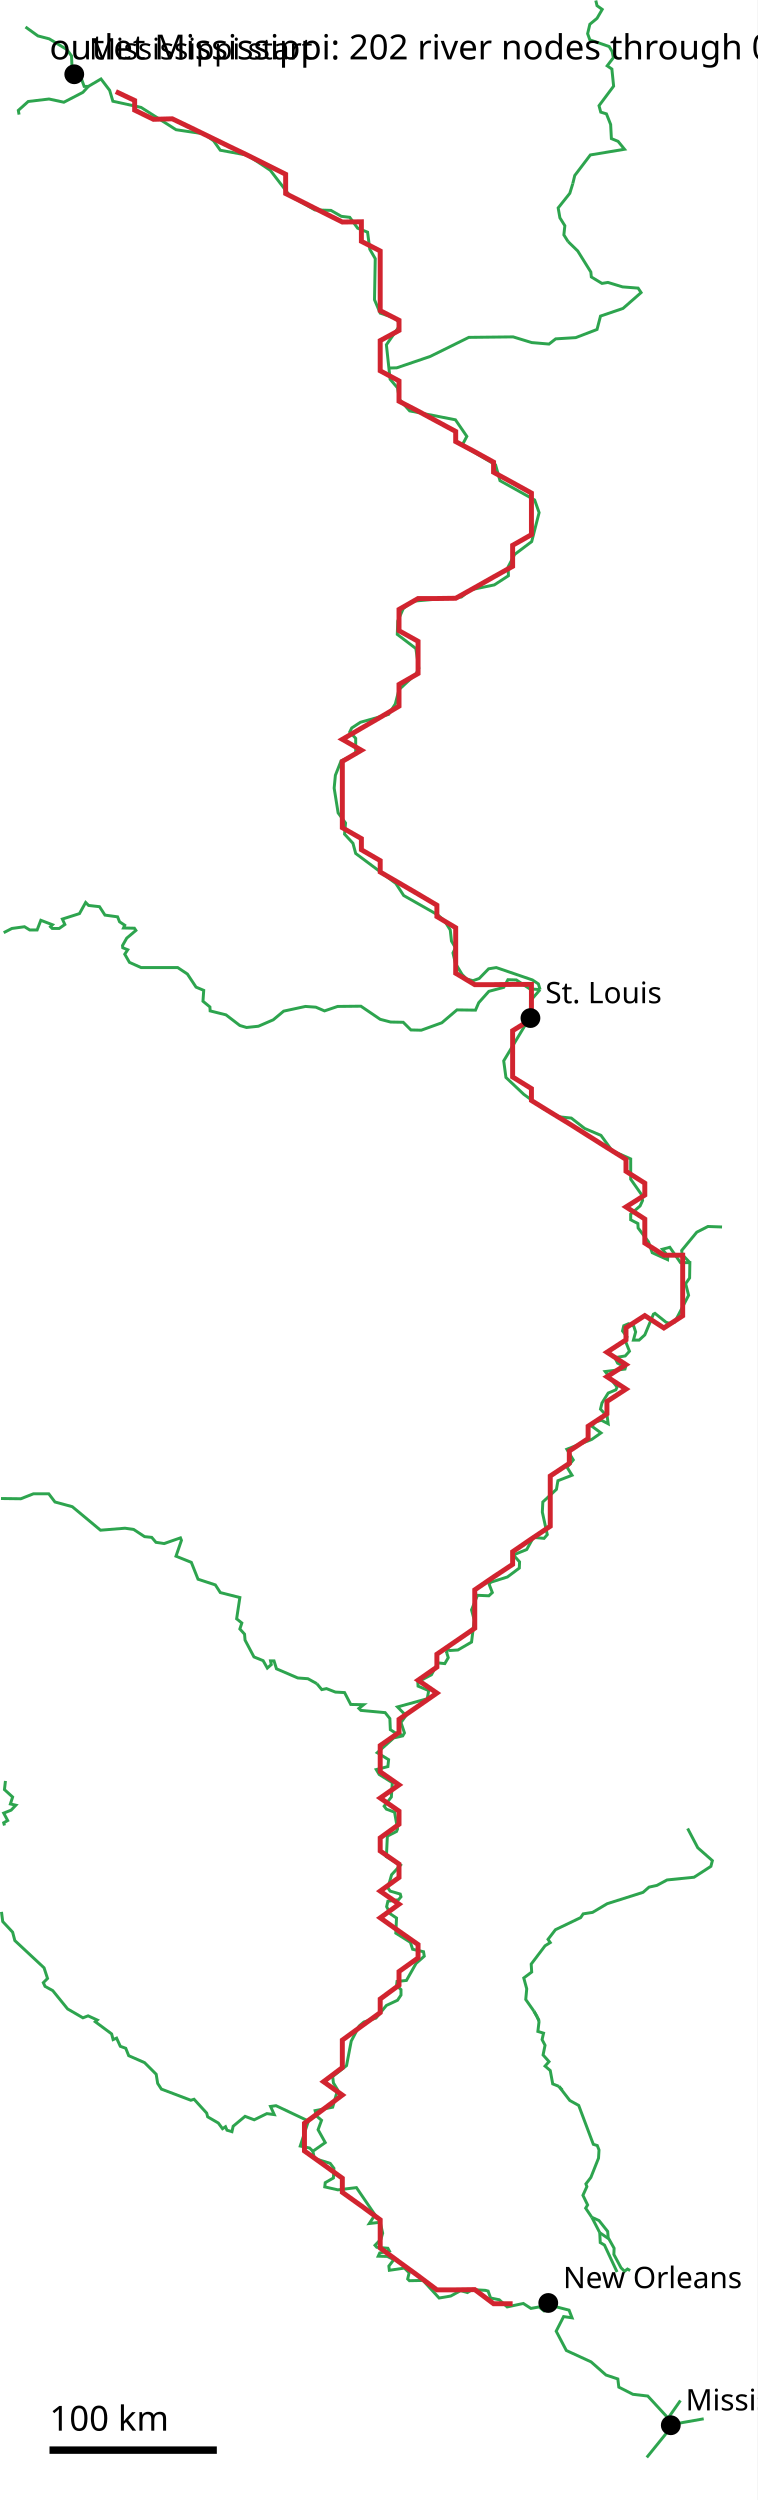
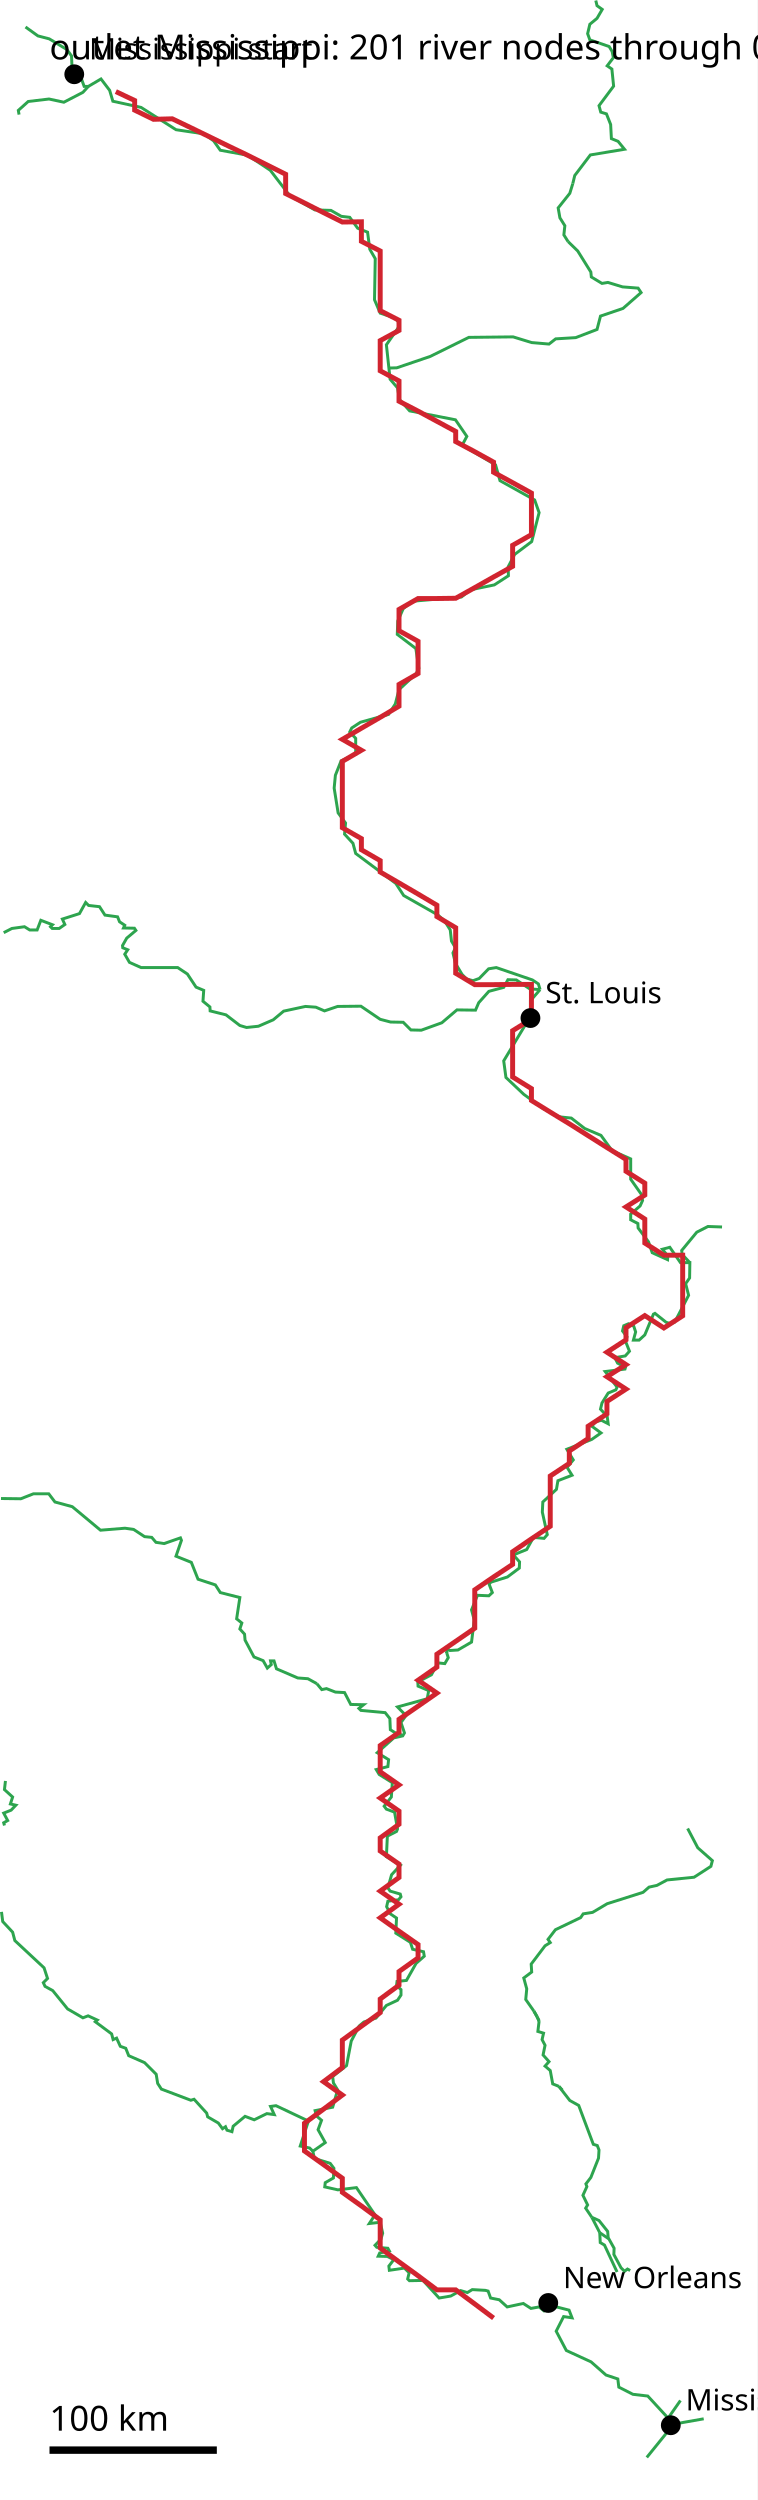
<svg xmlns="http://www.w3.org/2000/svg" width="306" height="1010" viewBox="0 0 306 1010">
  <rect width="100%" height="100%" fill="#ffffff" />
  <polyline fill="none" stroke="#2da44e" stroke-width="1.2" points="0.4,605.4 8.4,605.5 13.5,603.5 19.7,603.5 22.2,606.8 29.2,608.7 40.6,618.2 50.5,617.4 54.0,617.9 58.4,620.8 61.3,621.1 63.0,623.1 66.3,623.6 72.9,621.3 73.3,622.3 71.1,628.7 77.3,631.2 80.0,638.0 87.0,640.3 89.0,643.4 96.9,645.4 95.6,654.0 97.7,655.7 96.9,658.1 98.8,660.2 99.0,662.6 102.6,669.4 106.3,670.9 108.0,673.9 109.6,672.5 109.3,671.0 110.7,671.0 111.7,674.2 120.3,677.9 124.4,678.2 128.0,680.2" />
  <polyline fill="none" stroke="#2da44e" stroke-width="1.2" points="128.0,680.2 130.0,682.6 131.9,682.2 135.5,683.6 139.2,683.8 141.7,688.6 146.9,688.7 145.0,690.2 145.8,691.0 155.6,691.9 157.5,694.3 157.7,698.8 160.5,700.6 161.4,700.1 162.2,701.3" />
  <polyline fill="none" stroke="#2da44e" stroke-width="1.2" points="10.3,10.9 15.3,14.5 19.9,15.7 27.0,20.0 28.9,22.6 29.1,27.6 32.7,31.3 34.0,34.9 35.7,34.9 40.8,31.9 44.3,36.5 45.6,40.9 57.0,43.4 71.1,52.4 82.5,54.1 86.3,56.9 89.0,60.7 100.0,62.7 109.2,68.8 117.1,79.1 127.2,84.8 133.7,85.0 137.9,87.4 141.3,87.8 144.5,92.2 148.5,93.8 149.4,100.7 151.6,104.5 151.3,121.1 153.6,126.5 159.5,128.5 160.9,129.9 161.1,132.1 156.1,139.3 157.6,153.2 160.6,156.7 161.4,161.4 165.5,166.0 184.0,169.6 188.6,176.3 186.9,179.5 187.6,180.4 200.2,187.8 202.0,194.2 216.0,202.0 217.8,207.1 214.8,218.8 207.9,224.0 205.3,229.0 205.4,232.6 199.7,236.3 190.0,238.3 186.4,241.2 166.6,242.9 162.9,245.9 160.7,250.9 160.5,256.3 168.0,262.0 169.2,270.0 168.1,272.2 161.2,278.6 159.7,284.4 157.0,288.6 145.6,291.8 142.1,294.1 141.3,295.7 143.7,298.3 143.7,304.7 137.8,307.4 135.5,313.2 135.0,318.4 136.6,328.4 139.6,332.5 139.2,337.0 142.6,340.7 143.7,344.8 159.9,356.9 163.1,361.8 177.0,369.7 179.7,372.2 181.9,375.7 182.4,380.2 184.0,382.9 183.0,385.0 184.0,389.2 186.7,393.7 188.5,395.5 191.1,396.2 193.6,395.3 197.4,391.4 200.5,390.9 215.1,395.9 217.5,397.5 218.2,399.8" />
  <polyline fill="none" stroke="#2da44e" stroke-width="1.2" points="231.4,74.2 230.2,78.1 225.5,84.0 226.2,88.0 228.2,91.2 227.8,94.9 229.5,97.6" />
  <polyline fill="none" stroke="#2da44e" stroke-width="1.2" points="240.7,0.2 241.2,2.3 243.3,3.8 241.2,7.4 238.3,9.8 237.4,13.6 238.3,16.1 246.1,18.8 247.3,20.8 247.8,23.3 245.3,26.6 247.2,27.9 247.9,34.8 242.0,42.7 242.7,45.3 245.0,46.0 246.7,50.3 247.0,56.0 249.7,57.1 252.3,60.3 238.5,62.6 232.2,70.9 231.4,74.2" />
  <polyline fill="none" stroke="#2da44e" stroke-width="1.2" points="229.5,97.6 233.4,101.4 238.7,109.9 238.9,111.9 243.2,114.5 245.6,114.1 251.5,115.9 257.8,116.4 259.0,118.2 251.7,124.6 242.6,127.7 241.2,133.1 232.6,136.4 224.5,136.9 221.8,139.0 214.8,138.4 207.3,136.1 189.4,136.3 173.8,144.0 160.3,148.6 156.9,148.7" />
  <polyline fill="none" stroke="#2da44e" stroke-width="1.2" points="218.2,399.8 214.3,404.3 214.3,410.6 203.5,428.6 204.4,435.3 211.6,442.1 219.5,447.9 225.9,451.2 230.8,451.7 236.2,455.9 242.8,458.7 247.3,464.9 254.8,468.2 254.8,476.4 259.1,482.5 259.6,485.0 258.6,487.2 254.8,490.5 254.8,492.8 257.7,494.3 257.8,496.1 262.0,501.7 263.5,506.1 269.7,508.9 269.8,507.4 267.6,504.7 270.6,503.9 274.9,510.1 278.7,510.1 278.6,516.3 277.0,518.6 278.2,523.3 272.6,534.1 271.0,534.8 269.1,534.2 264.6,530.6 264.0,530.9 260.5,539.3 258.2,541.4 255.9,541.4 256.8,538.1 256.0,535.7 253.9,534.8 252.0,535.6 251.5,537.7 253.3,540.1 252.8,542.1 254.3,545.9 252.6,547.8 248.4,548.5 249.5,550.7 252.7,552.4 252.5,553.1 244.5,554.1 249.3,560.4 248.8,561.5 245.7,562.8 243.2,566.8 242.6,569.3 245.3,572.2 245.7,575.2 243.0,573.8 240.6,574.4 239.1,576.2 242.8,578.9 239.1,581.5 229.0,585.5 231.6,589.8 229.1,592.8 231.1,596.0 225.4,598.2 224.8,601.7 219.3,606.8 219.1,610.9 221.1,620.0 219.8,621.5 215.5,621.1 212.8,626.0 207.4,628.2 209.9,631.0 209.8,633.5 205.0,637.1 198.3,639.2 197.6,640.0 198.9,643.4 197.5,644.7 192.9,644.5 190.5,650.4 191.6,654.5 190.5,663.4 185.0,666.6 181.8,666.8 180.6,666.1 180.5,667.8" />
  <polyline fill="none" stroke="#2da44e" stroke-width="1.2" points="180.5,667.8 180.3,667.2" />
  <polyline fill="none" stroke="#2da44e" stroke-width="1.2" points="180.5,667.8 181.1,669.7 179.7,672.1 176.9,671.8 174.3,676.6 168.8,679.5 168.9,681.2 173.2,683.0 172.6,686.3 160.6,689.6 164.0,693.1 162.0,695.9 163.4,700.1 162.7,701.3 159.1,702.1 152.4,708.1 157.0,710.9 156.7,713.7 152.0,714.9 153.2,716.9 158.5,720.2 158.1,726.0 155.2,729.7 156.1,730.9 159.4,732.1 160.6,738.9 160.2,739.9 156.5,741.8 156.1,750.1 161.8,753.5 158.2,757.4 156.7,762.7 157.6,764.0 161.7,765.2 162.0,766.3 161.0,767.5 156.7,768.1 156.2,770.3 157.7,773.2 160.2,774.9 159.9,781.0 165.8,784.7 166.7,787.5 171.1,788.5 171.4,790.3 168.1,793.2 164.2,800.1 160.4,800.5 160.2,802.1 162.0,803.8 162.0,806.0 160.6,808.1 156.1,810.2 151.9,815.3 147.0,816.9 145.1,818.5 141.9,824.6 140.0,834.5 134.4,838.9 134.7,841.5 136.4,844.3 134.4,851.3 127.3,852.7 127.8,854.8 129.9,856.6 128.5,860.4 131.4,865.6 126.4,869.1 127.0,872.0 133.4,874.0 134.9,876.0 134.7,879.9 131.4,881.8 131.2,883.5 136.5,884.7 144.0,883.8 151.5,894.8 149.2,898.3 153.6,897.8 154.6,902.2 153.9,904.6 151.5,907.1 152.2,907.9 156.7,908.3 157.3,909.4 153.4,910.2 152.8,911.5 156.5,911.6 159.1,912.9 157.1,915.5 157.3,917.2 163.4,916.3 165.3,918.2 164.7,920.7 165.4,921.4 170.9,921.3 177.4,928.4 182.1,927.6 186.1,925.4 188.8,926.2 190.8,925.0 196.1,925.3 197.2,925.6 198.2,928.4 201.7,929.1 204.9,932.0 211.4,930.6 214.5,932.6 217.8,932.0 219.8,933.6 223.3,931.6 229.9,933.3 231.1,936.4 227.7,935.9 224.7,941.8 228.8,949.6 238.8,954.2 244.8,959.5 249.6,961.1 250.0,964.4 255.7,967.3 261.7,968.0 269.8,976.8 270.5,979.6 269.3,982.9 261.3,992.8" />
  <polyline fill="none" stroke="#2da44e" stroke-width="1.2" points="274.9,969.8 270.0,976.8" />
  <polyline fill="none" stroke="#2da44e" stroke-width="1.2" points="270.7,979.6 284.3,977.2" />
  <polyline fill="none" stroke="#2da44e" stroke-width="1.2" points="2.2,719.5 1.8,723.0 5.1,726.0 4.2,728.8 6.4,729.3 4.5,731.3 1.5,732.5 3.1,735.5 1.5,736.4 1.8,737.5" />
  <polyline fill="none" stroke="#2da44e" stroke-width="1.2" points="0.6,772.4 1.1,776.3 5.1,780.6 6.0,784.0 17.8,795.0 19.2,799.3 17.5,801.0 18.2,802.5 21.3,804.2 27.3,811.6 33.5,815.2 35.6,814.4 39.3,816.1 38.5,816.8 45.1,821.7 45.7,824.0 47.1,823.4 48.6,826.7 50.8,827.5 52.0,830.5 58.4,833.3 63.1,838.0 63.7,841.7 65.2,844.0 77.1,848.5 78.4,848.1 83.5,853.7 83.9,855.2 88.2,857.7 89.9,860.0 91.1,859.2 91.7,860.6 93.7,861.2 94.2,859.0 99.0,855.0 102.7,856.4 107.8,853.9 110.8,854.3 109.3,851.0 111.5,850.7 124.6,856.9 121.3,867.0 125.1,867.8 126.4,869.1" />
  <polyline fill="none" stroke="#2da44e" stroke-width="1.2" points="277.8,738.7 281.9,746.5 287.8,751.7 287.2,754.0 280.4,758.4 269.5,759.5 265.4,761.7 262.2,762.4 259.8,764.5 245.3,769.1 239.4,772.6 235.6,773.2 234.6,774.7 224.4,779.6 221.4,783.5 222.3,784.8 220.2,786.1 214.6,793.5 214.8,796.7 211.6,799.1 212.8,803.5 212.4,807.8 215.7,812.5" />
  <polyline fill="none" stroke="#2da44e" stroke-width="1.2" points="215.7,812.5 217.0,814.8" />
  <polyline fill="none" stroke="#2da44e" stroke-width="1.2" points="215.7,812.5 217.0,814.8" />
  <polyline fill="none" stroke="#2da44e" stroke-width="1.2" points="217.0,814.8 217.8,816.5" />
  <polyline fill="none" stroke="#2da44e" stroke-width="1.2" points="217.0,814.8 217.8,816.5" />
  <polyline fill="none" stroke="#2da44e" stroke-width="1.2" points="217.8,816.5 217.3,820.7 219.6,821.4 219.0,824.0 220.2,826.3 219.4,830.2 221.8,832.9 220.2,834.7 222.3,836.5 223.3,841.9 225.8,842.9" />
  <polyline fill="none" stroke="#2da44e" stroke-width="1.2" points="225.8,842.9 230.2,848.6 233.8,850.6 239.7,866.3 241.3,866.8 242.0,868.6 241.8,871.9 238.7,879.7 236.7,882.3 237.1,883.4 235.5,886.9 237.4,890.8 236.6,892.1 239.1,895.8" />
  <polyline fill="none" stroke="#2da44e" stroke-width="1.2" points="227.2,844.4 225.8,842.9" />
  <polyline fill="none" stroke="#2da44e" stroke-width="1.2" points="239.1,895.8 242.0,897.1 245.5,901.5 245.7,904.0 248.1,908.3 248.0,910.8 250.9,916.2 252.3,917.6 253.5,916.7 254.6,917.3" />
  <polyline fill="none" stroke="#2da44e" stroke-width="1.2" points="239.1,895.8 242.3,902.0" />
  <polyline fill="none" stroke="#2da44e" stroke-width="1.2" points="242.3,902.0 245.8,904.4" />
  <polyline fill="none" stroke="#2da44e" stroke-width="1.2" points="242.3,902.0 242.5,906.0 244.2,907.0 249.3,917.9" />
  <polyline fill="none" stroke="#2da44e" stroke-width="1.2" points="7.7,46.3 7.4,44.6 11.4,41.0 19.8,40.0 25.8,41.3 33.5,37.3 35.7,34.9" />
  <polyline fill="none" stroke="#2da44e" stroke-width="1.2" points="1.5,376.8 4.8,375.1 9.9,374.4 12.0,375.7 15.0,375.7 16.5,371.8 21.2,373.6 20.4,374.4 21.1,375.1 23.9,375.1 26.2,373.5 25.2,371.3 32.1,369.1 34.6,364.6 35.8,365.8 40.2,366.3 42.4,369.7 47.5,370.4 48.3,372.4 50.4,373.8 49.9,374.9 54.3,375.0 54.9,375.9 51.2,379.0 49.5,382.0 49.6,382.9 51.6,383.7 50.4,385.5 52.3,388.8 57.0,390.9 71.8,390.9 75.7,393.5 79.2,398.8 82.3,400.1 82.0,404.5 84.8,406.8 84.9,408.4 91.3,410.0 96.9,414.3 99.6,415.1 104.4,414.6 110.4,412.0 114.6,408.5 123.4,406.6 127.6,406.9 131.1,408.4 136.4,406.6 145.8,406.5 153.6,411.8 157.8,412.9 162.9,413.0 166.0,416.1 170.2,416.2 178.5,413.2 184.6,408.0 192.1,408.1 193.4,405.1 197.5,400.5 203.5,398.9 205.2,395.8 208.6,395.9 214.0,399.5 218.2,399.8" />
  <polyline fill="none" stroke="#2da44e" stroke-width="1.2" points="291.7,495.7 286.0,495.5 281.5,497.8 275.4,505.2 275.6,506.8 278.7,510.1" />
-   <polyline fill="none" stroke="#d1242f" stroke-width="2" points="46.8,37.0 54.4,40.6 54.4,44.5 62.0,48.2 69.6,48.0 77.3,51.7 84.9,55.4 92.5,59.1 100.2,62.8 107.8,66.6 115.4,70.4 115.4,74.3 115.4,78.2 123.0,82.0 130.7,85.9 138.3,89.7 146.0,89.6 146.0,93.6 146.0,97.5 153.6,101.4 153.6,105.4 153.6,109.4 153.6,113.4 153.6,117.4 153.6,121.4 153.6,125.5 161.2,129.4 161.2,133.5 153.6,137.6 153.6,141.7 153.6,145.8 153.6,149.8 161.2,153.9 161.2,158.0 161.2,162.1 168.9,166.1 176.5,170.2 184.1,174.3 184.1,178.4 191.8,182.5 199.4,186.7 199.4,190.8 207.1,195.0 214.7,199.2 214.7,203.4 214.7,207.6 214.7,211.8 214.7,216.0 207.1,220.3 207.1,224.5 207.1,228.8 199.4,233.1 191.8,237.4 184.1,241.7 176.5,241.8 168.9,241.8 161.2,246.2 161.2,250.5 161.2,254.8 168.9,259.1 168.9,263.4 168.9,267.8 168.9,272.1 161.2,276.5 161.2,280.9 161.2,285.3 153.6,289.8 146.0,294.2 138.3,298.7 146.0,303.1 138.3,307.6 138.3,312.0 138.3,316.5 138.3,320.9 138.3,325.4 138.3,329.9 138.3,334.4 146.0,338.8 146.0,343.3 153.6,347.7 153.6,352.3 161.2,356.7 168.9,361.2 176.5,365.7 176.5,370.3 184.1,374.8 184.1,379.4 184.1,384.0 184.1,388.6 184.1,393.2 191.8,397.8 199.4,397.8 207.1,397.7 214.7,397.7 214.7,402.4 214.7,407.0 214.7,411.7 207.1,416.4 207.1,421.0 207.1,425.7 207.1,430.4 207.1,435.1 214.7,439.8 214.7,444.6 222.3,449.3 230.0,454.0 237.6,458.8 245.2,463.6 252.9,468.4 252.9,473.2 260.5,478.0 260.5,482.8 252.9,487.6 260.5,492.5 260.5,497.3 260.5,502.2 268.2,507.1 275.8,507.1 275.8,512.0 275.8,516.9 275.8,521.8 275.8,526.7 275.8,531.6 268.2,536.5 260.5,531.5 252.9,536.4 252.9,541.3 245.2,546.3 252.9,551.3 245.2,556.2 252.9,561.2 245.2,566.2 245.2,571.2 237.6,576.2 237.6,581.2 230.0,586.2 230.0,591.2 222.3,596.3 222.3,601.4 222.3,606.4 222.3,611.5 222.3,616.6 214.7,621.7 207.1,626.9 207.1,632.0 199.4,637.1 191.8,642.3 191.8,647.5 191.8,652.7 191.8,657.8 184.1,663.1 176.5,668.3 176.5,673.5 168.9,678.8 176.5,684.0 168.9,689.3 161.2,694.6 161.2,699.9 153.6,705.2 153.6,710.5 153.6,715.8 161.2,721.1 153.6,726.4 161.2,731.7 161.2,737.0 153.6,742.5 153.6,747.8 161.2,753.1 161.2,758.5 153.6,764.0 161.2,769.3 153.6,774.8 161.2,780.2 168.9,785.6 168.9,791.0 161.2,796.5 161.2,802.0 153.6,807.6 153.6,813.1 146.0,818.6 138.3,824.2 138.3,829.8 138.3,835.3 130.7,841.0 138.3,846.4 130.7,852.1 123.0,857.8 123.0,863.4 123.0,869.0 130.7,874.5 138.3,880.0 138.3,885.7 146.0,891.2 153.6,896.8 153.6,902.5 153.6,908.2 161.2,913.8 168.9,919.4 176.5,925.1 184.1,925.1 191.8,925.0 199.4,930.7 207.1,930.7" />
+   <polyline fill="none" stroke="#d1242f" stroke-width="2" points="46.8,37.0 54.4,40.6 54.4,44.5 62.0,48.2 69.6,48.0 77.3,51.7 84.9,55.4 92.5,59.1 100.2,62.8 107.8,66.6 115.4,70.4 115.4,74.3 115.4,78.2 123.0,82.0 130.7,85.9 138.3,89.7 146.0,89.6 146.0,93.6 146.0,97.5 153.6,101.4 153.6,105.4 153.6,109.4 153.6,113.4 153.6,117.4 153.6,121.4 153.6,125.5 161.2,129.4 161.2,133.5 153.6,137.6 153.6,141.7 153.6,145.8 153.6,149.8 161.2,153.9 161.2,158.0 161.2,162.1 168.9,166.1 176.5,170.2 184.1,174.3 184.1,178.4 191.8,182.5 199.4,186.7 199.4,190.8 207.1,195.0 214.7,199.2 214.7,203.4 214.7,207.6 214.7,211.8 214.7,216.0 207.1,220.3 207.1,224.5 207.1,228.8 199.4,233.1 191.8,237.4 184.1,241.7 176.5,241.8 168.9,241.8 161.2,246.2 161.2,250.5 161.2,254.8 168.9,259.1 168.9,263.4 168.9,267.8 168.9,272.1 161.2,276.5 161.2,280.9 161.2,285.3 153.6,289.8 146.0,294.2 138.3,298.7 146.0,303.1 138.3,307.6 138.3,312.0 138.3,316.5 138.3,320.9 138.3,325.4 138.3,329.9 138.3,334.4 146.0,338.8 146.0,343.3 153.6,347.7 153.6,352.3 161.2,356.7 168.9,361.2 176.5,365.7 176.5,370.3 184.1,374.8 184.1,379.4 184.1,384.0 184.1,388.6 184.1,393.2 191.8,397.8 199.4,397.8 207.1,397.7 214.7,397.7 214.7,402.4 214.7,407.0 214.7,411.7 207.1,416.4 207.1,421.0 207.1,425.7 207.1,430.4 207.1,435.1 214.7,439.8 214.7,444.6 222.3,449.3 230.0,454.0 237.6,458.8 245.2,463.6 252.9,468.4 252.9,473.2 260.5,478.0 260.5,482.8 252.9,487.6 260.5,492.5 260.5,497.3 260.5,502.2 268.2,507.1 275.8,507.1 275.8,512.0 275.8,516.9 275.8,521.8 275.8,526.7 275.8,531.6 268.2,536.5 260.5,531.5 252.9,536.4 252.9,541.3 245.2,546.3 252.9,551.3 245.2,556.2 252.9,561.2 245.2,566.2 245.2,571.2 237.6,576.2 237.6,581.2 230.0,586.2 230.0,591.2 222.3,596.3 222.3,601.4 222.3,606.4 222.3,611.5 222.3,616.6 214.7,621.7 207.1,626.9 207.1,632.0 199.4,637.1 191.8,642.3 191.8,647.5 191.8,652.7 191.8,657.8 184.1,663.1 176.5,668.3 176.5,673.5 168.9,678.8 176.5,684.0 168.9,689.3 161.2,694.6 161.2,699.9 153.6,705.2 153.6,710.5 153.6,715.8 161.2,721.1 153.6,726.4 161.2,731.7 161.2,737.0 153.6,742.5 153.6,747.8 161.2,753.1 161.2,758.5 153.6,764.0 161.2,769.3 153.6,774.8 161.2,780.2 168.9,785.6 168.9,791.0 161.2,796.5 161.2,802.0 153.6,807.6 153.6,813.1 146.0,818.6 138.3,824.2 138.3,829.8 138.3,835.3 130.7,841.0 138.3,846.4 130.7,852.1 123.0,857.8 123.0,863.4 123.0,869.0 130.7,874.5 138.3,880.0 138.3,885.7 146.0,891.2 153.6,896.8 153.6,902.5 153.6,908.2 161.2,913.8 168.9,919.4 176.5,925.1 184.1,925.1 191.8,930.8 199.4,936.5" />
  <circle cx="30.0" cy="30.0" r="4" fill="#000000" />
  <text x="36.0" y="24.0" font-family="sans-serif" font-size="12">Mississippi start</text>
  <circle cx="214.3" cy="411.3" r="4" fill="#000000" />
  <text x="220.3" y="405.3" font-family="sans-serif" font-size="12">St. Louis</text>
  <circle cx="221.5" cy="930.4" r="4" fill="#000000" />
  <text x="227.5" y="924.4" font-family="sans-serif" font-size="12">New Orleans</text>
  <circle cx="271.0" cy="979.8" r="4" fill="#000000" />
  <text x="277.0" y="973.8" font-family="sans-serif" font-size="12">Mississippi mouth</text>
  <line x1="20" y1="989.85" x2="87.6" y2="989.85" stroke="#000000" stroke-width="3" />
  <text x="20" y="982" font-family="sans-serif" font-size="14">100 km</text>
-   <text x="20" y="24" font-family="sans-serif" font-size="14">outlet Mississippi: 202 river nodes through 0 lakes, passes 0.6 km from St. Louis (15 km allowed), passes 23.1 km from New Orleans (15 km allowed), ends in the ocean at (29.97, -90.32), 137 km from its mouth (150 km allowed) - FAIL</text>
+   <text x="20" y="24" font-family="sans-serif" font-size="14">outlet Mississippi: 201 river nodes through 0 lakes, passes 0.6 km from St. Louis (15 km allowed), passes 37.2 km from New Orleans (15 km allowed), ends in the ocean at (29.87, -90.45), 141 km from its mouth (150 km allowed) - FAIL</text>
</svg>
